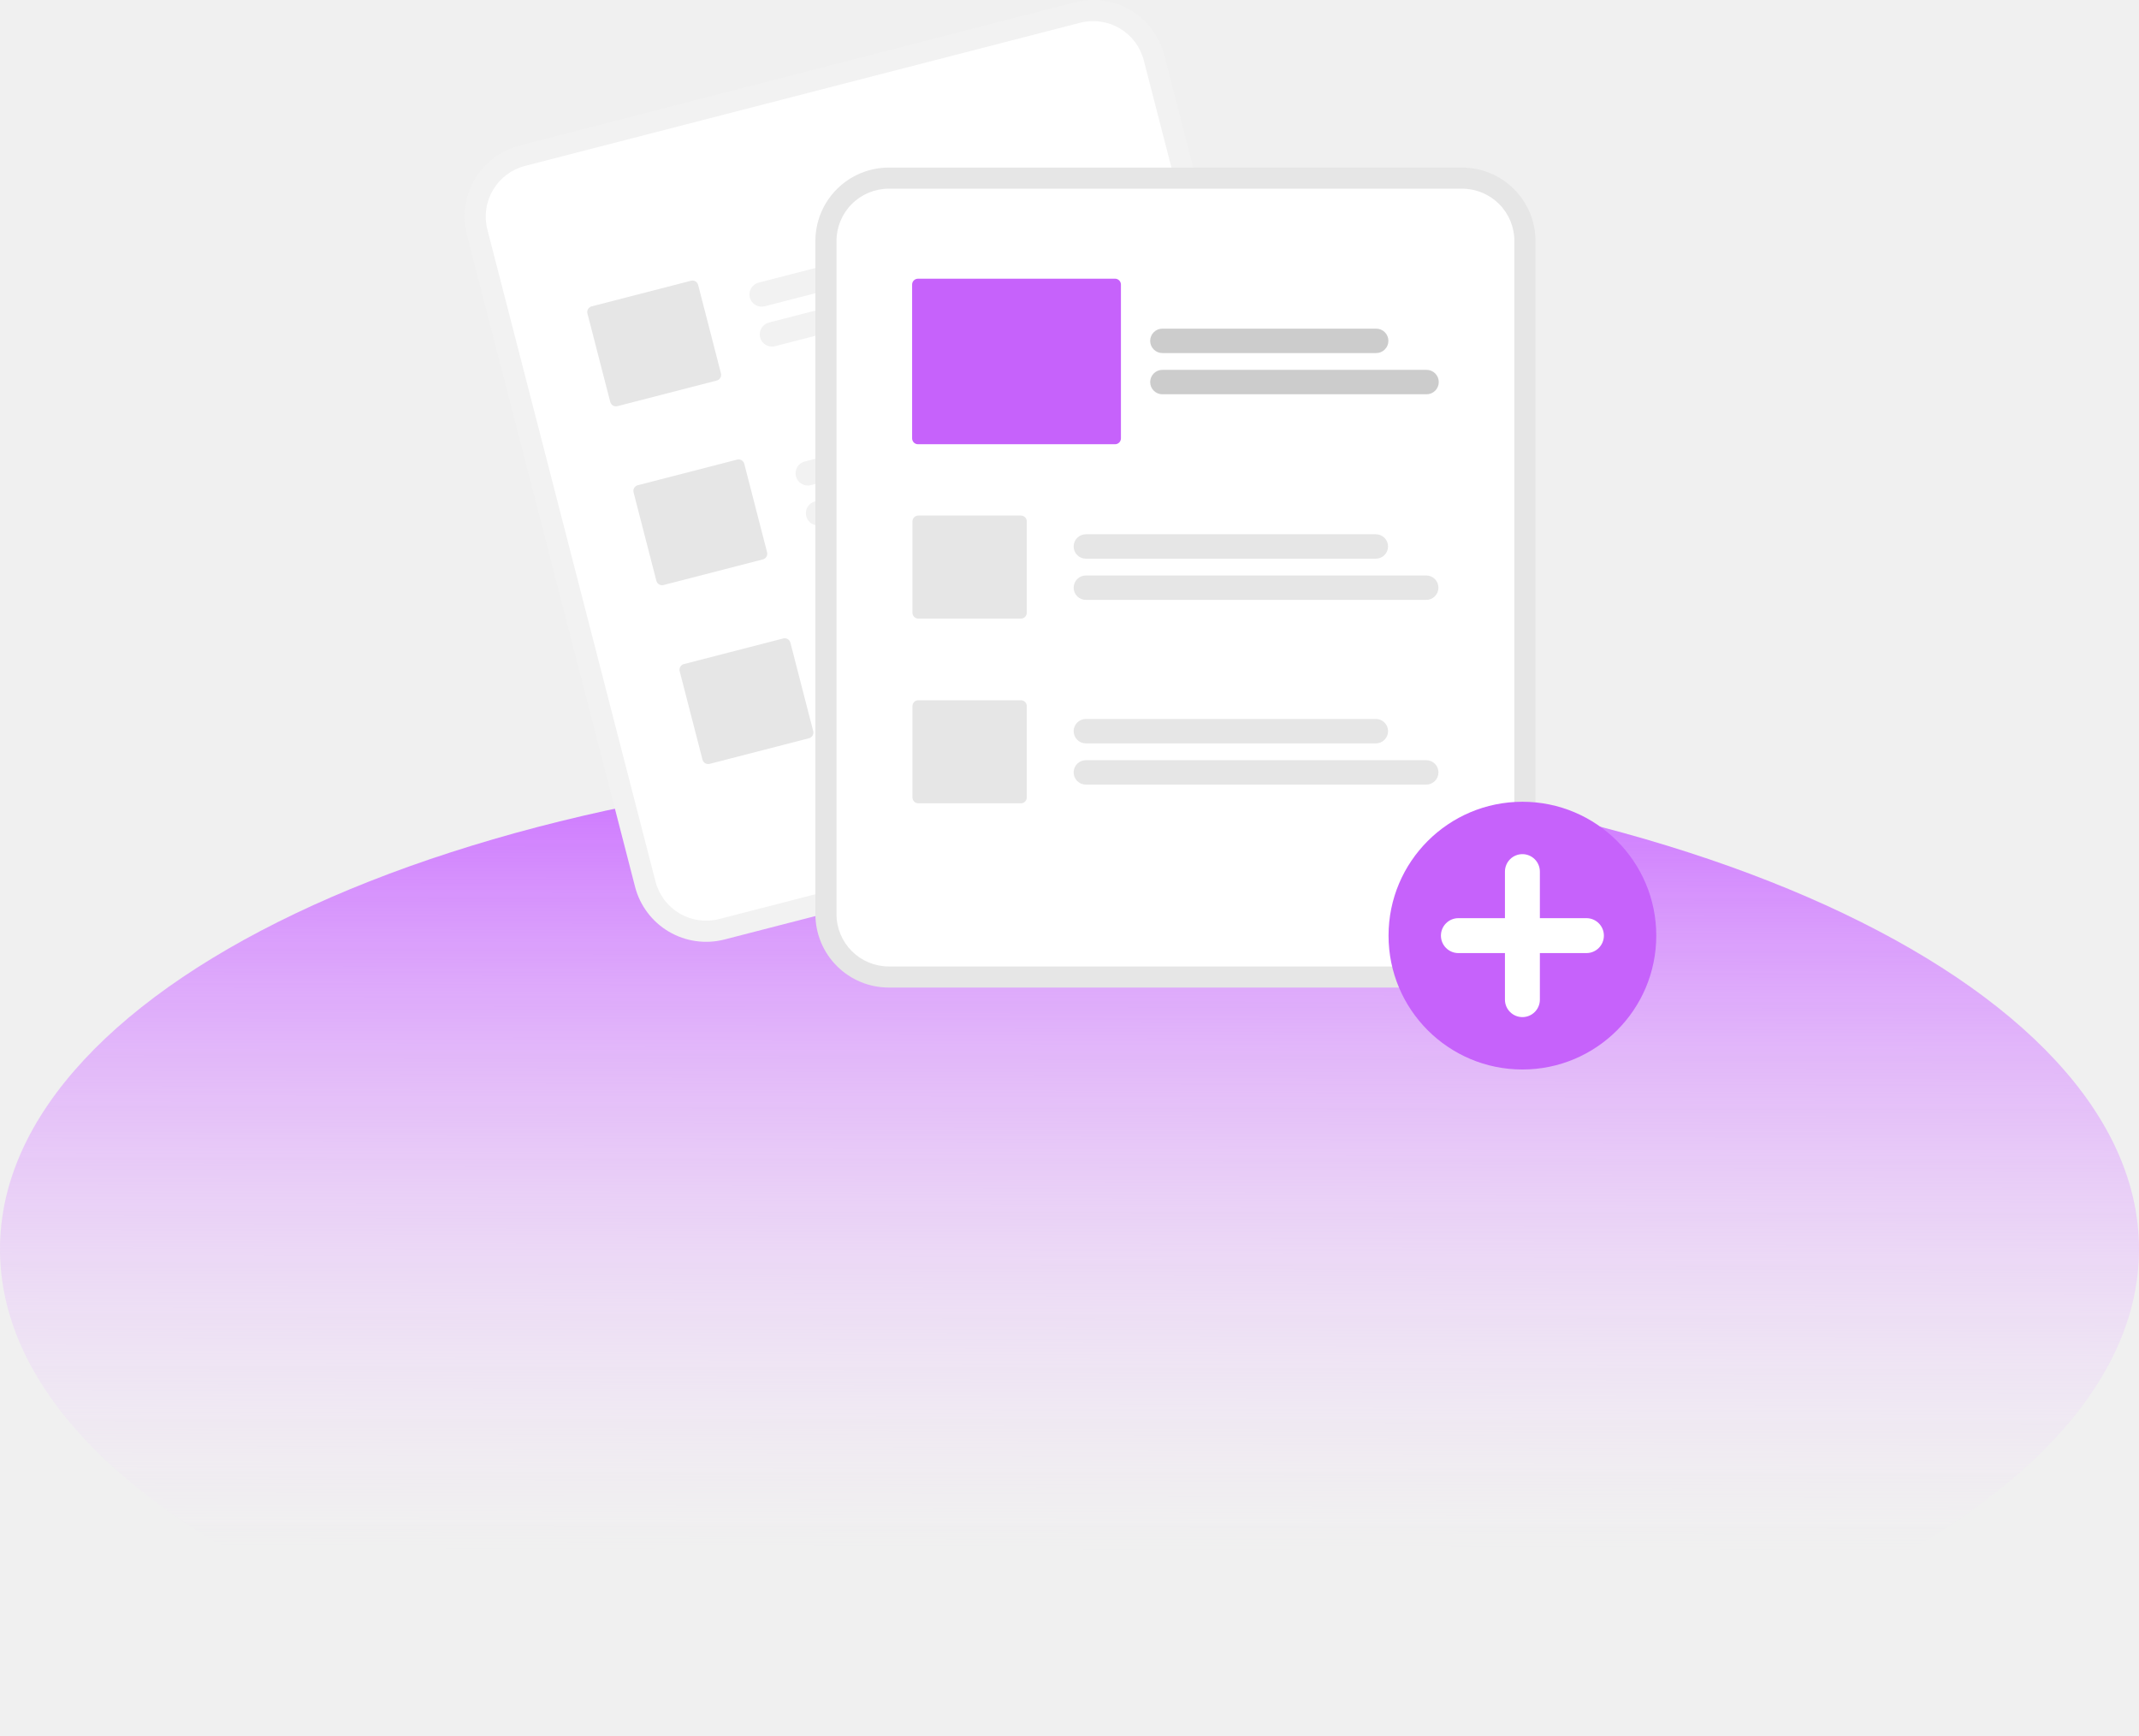
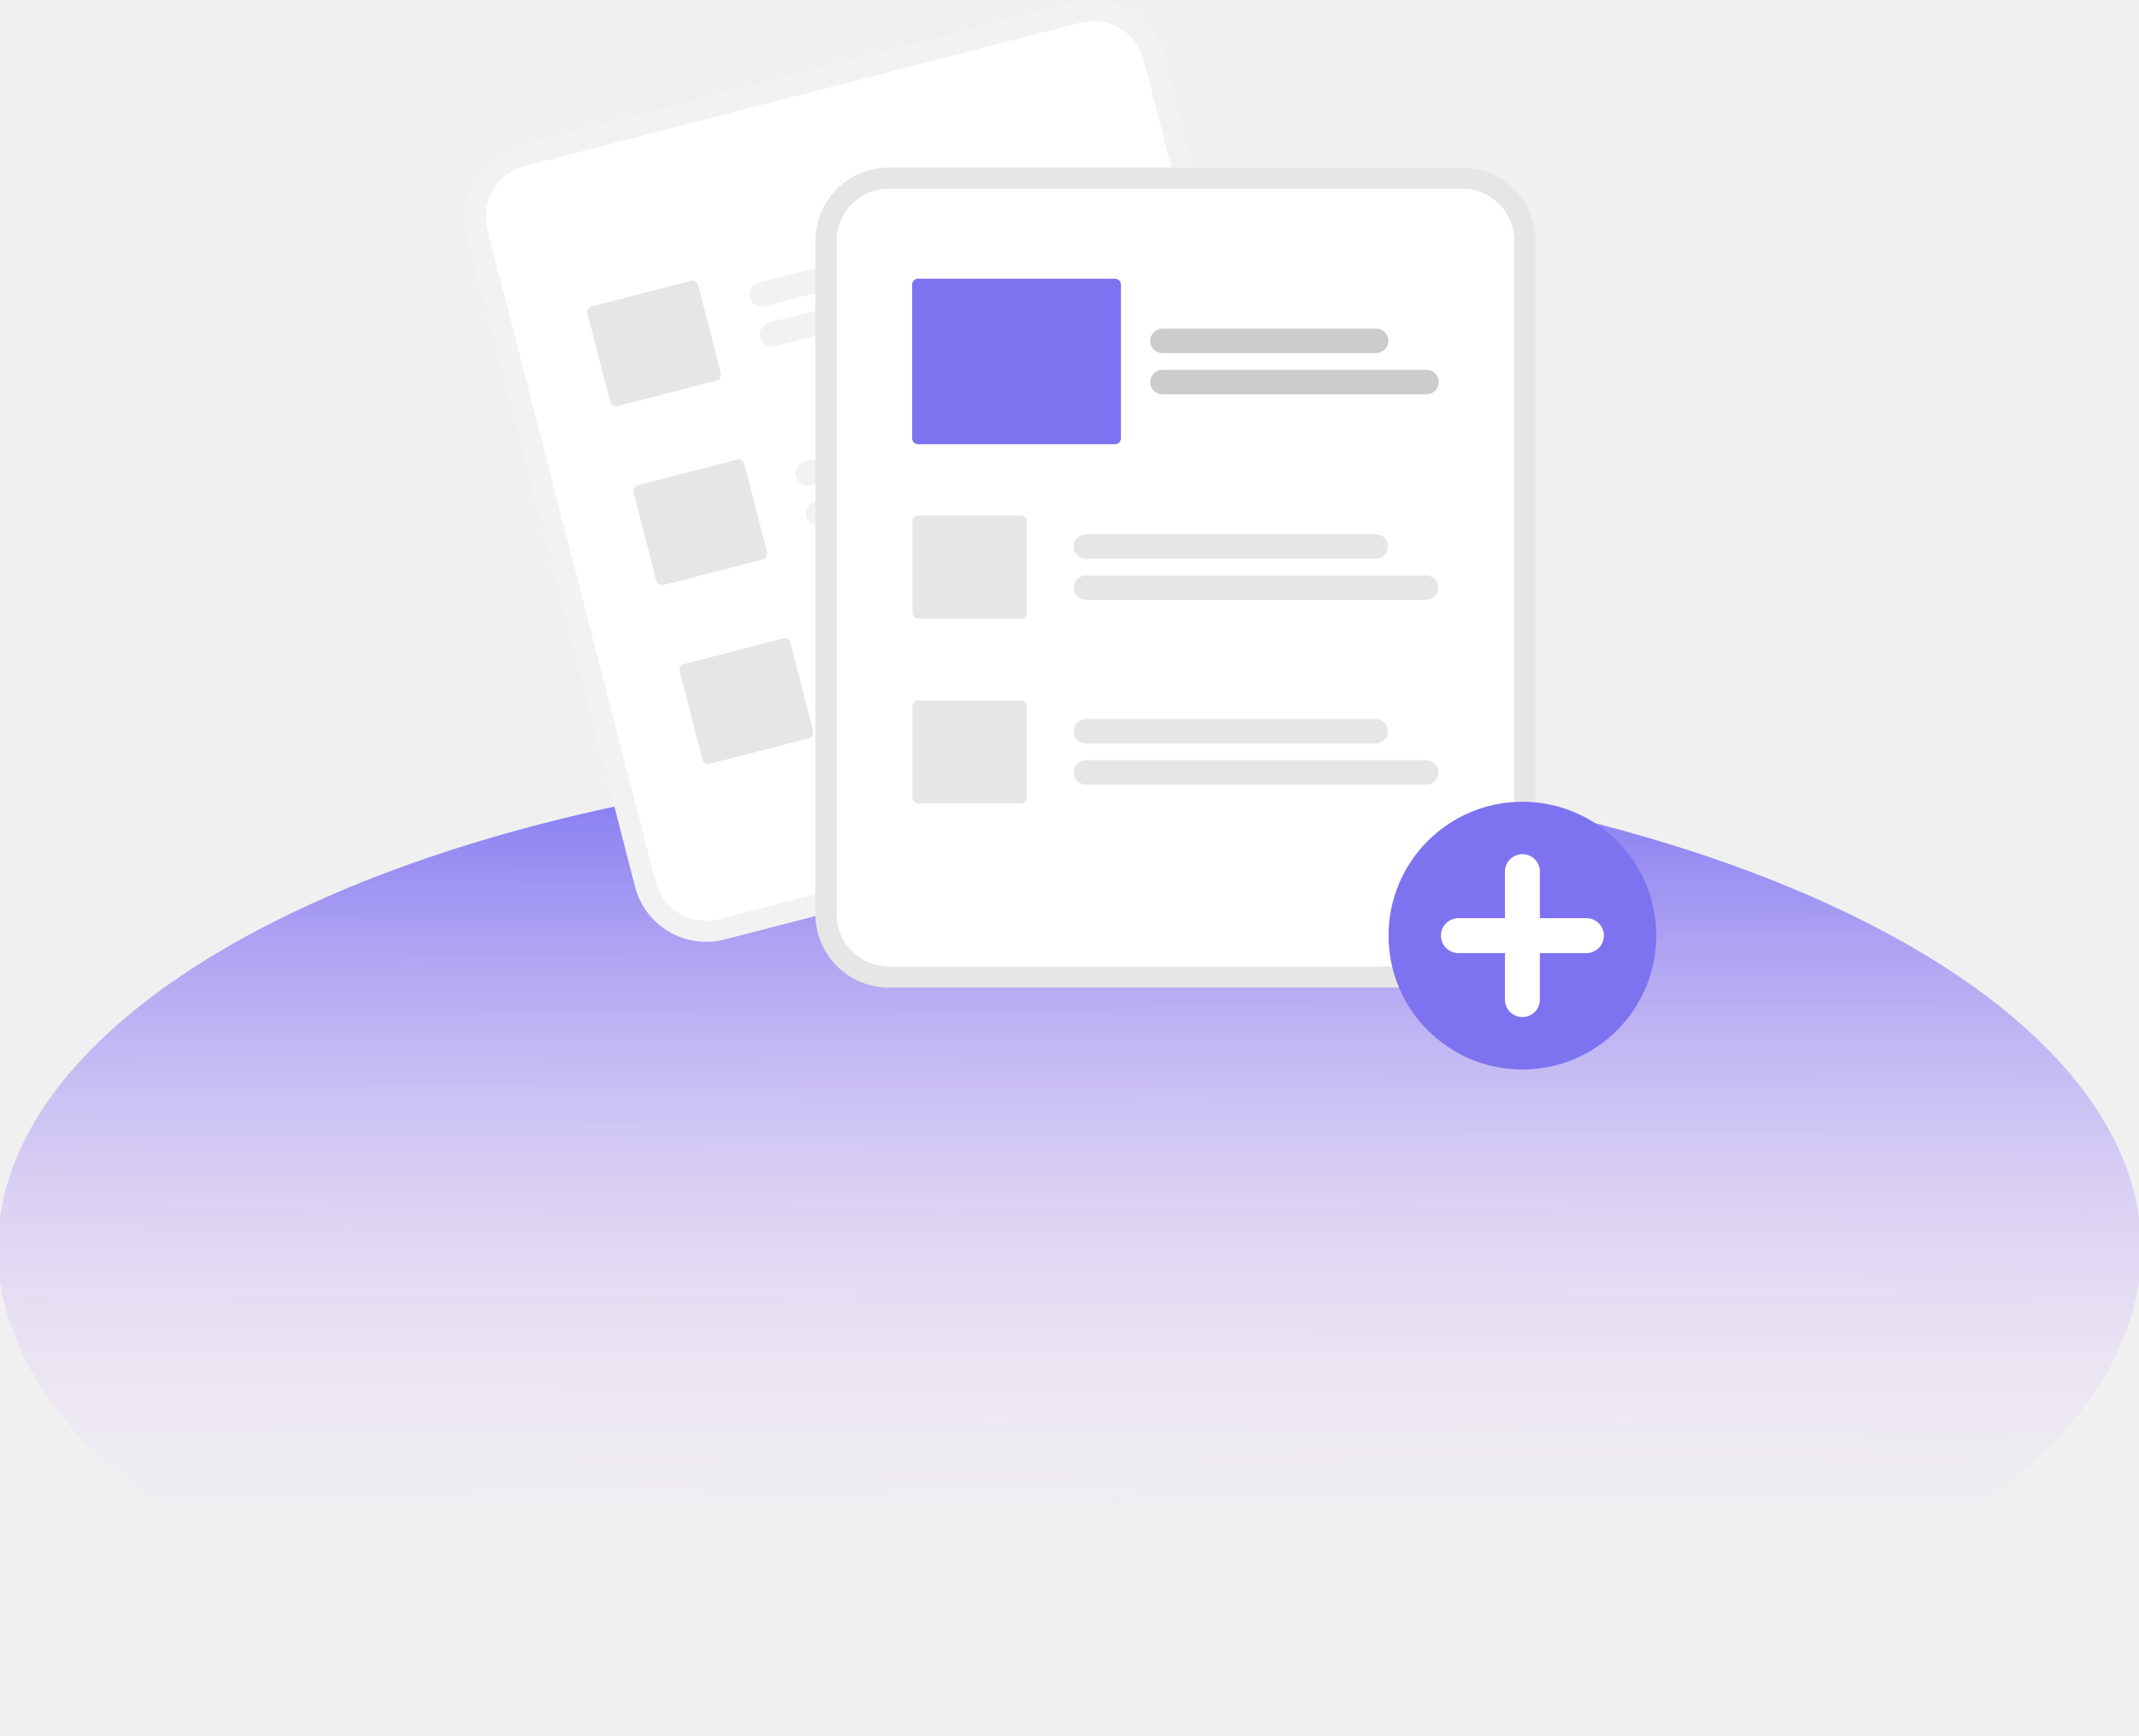
<svg xmlns="http://www.w3.org/2000/svg" fill="none" version="1.1" width="244" height="198" viewBox="0 0 244 198">
  <defs>
-     <linearGradient x1="0.502" y1="1" x2="0.505" y2="0" id="master_svg0_0_4335">
+     <linearGradient x1="0.502" y1="1" x2="0.505" y2="0" id="master_svg0_109_04298">
      <stop offset="0%" stop-color="#D7F3FF" stop-opacity="0" />
      <stop offset="18.823%" stop-color="#F3D7FF" stop-opacity="0" />
-       <stop offset="100%" stop-color="#CB70FF" stop-opacity="1" />
+       <stop offset="100%" stop-color="#7D73F0" stop-opacity="1" />
    </linearGradient>
  </defs>
-   <g>
-     <g>
-       <g>
-         <ellipse cx="122" cy="142.5" rx="122" ry="55.5" fill="url(#master_svg0_0_4335)" fill-opacity="1" />
-       </g>
-       <g>
-         <path d="M122.615,0.263C122.615,0.263,118.192,1.404,118.192,1.404C118.192,1.404,63.697,15.457,63.697,15.457C63.697,15.457,59.274,16.597,59.274,16.597C57.127,17.153,55.289,18.539,54.162,20.449C53.035,22.359,52.712,24.638,53.263,26.786C53.263,26.786,72.443,101.161,72.443,101.161C72.999,103.308,74.384,105.147,76.294,106.274C78.205,107.401,80.484,107.724,82.632,107.173C82.632,107.173,82.643,107.17,82.643,107.17C82.643,107.17,145.961,90.841,145.961,90.841C145.961,90.841,145.973,90.838,145.973,90.838C148.119,90.282,149.958,88.897,151.085,86.987C152.212,85.077,152.535,82.798,151.984,80.649C151.984,80.649,132.804,6.274,132.804,6.274C132.248,4.127,130.863,2.289,128.952,1.162C127.042,0.035,124.763,-0.288,122.615,0.263C122.615,0.263,122.615,0.263,122.615,0.263Z" fill="#F2F2F2" fill-opacity="1" />
-       </g>
-       <g>
-         <path d="M123.216,2.595C123.216,2.595,117.978,3.946,117.978,3.946C117.978,3.946,65.115,17.578,65.115,17.578C65.115,17.578,59.876,18.929,59.876,18.929C58.347,19.325,57.038,20.312,56.235,21.672C55.433,23.032,55.202,24.655,55.595,26.185C55.595,26.185,74.775,100.56,74.775,100.56C75.171,102.089,76.157,103.397,77.518,104.2C78.878,105.002,80.501,105.233,82.031,104.84C82.031,104.84,82.042,104.837,82.042,104.837C82.042,104.837,145.36,88.51,145.36,88.51C145.36,88.51,145.371,88.507,145.371,88.507C146.9,88.111,148.21,87.124,149.012,85.764C149.815,84.404,150.045,82.781,149.652,81.251C149.652,81.251,130.472,6.876,130.472,6.876C130.076,5.347,129.09,4.038,127.73,3.235C126.369,2.433,124.746,2.202,123.216,2.595C123.216,2.595,123.216,2.595,123.216,2.595Z" fill="#FFFFFF" fill-opacity="1" />
-       </g>
-       <g>
-         <path d="M119.261,26.679C119.261,26.679,87.23,34.939,87.23,34.939C86.872,35.032,86.492,34.978,86.174,34.79C85.856,34.602,85.625,34.296,85.533,33.938C85.441,33.58,85.494,33.201,85.682,32.883C85.87,32.564,86.176,32.334,86.534,32.241C86.534,32.241,118.565,23.981,118.565,23.981C118.922,23.889,119.302,23.943,119.62,24.131C119.938,24.319,120.168,24.625,120.26,24.983C120.353,25.34,120.299,25.72,120.112,26.038C119.924,26.356,119.618,26.587,119.261,26.679C119.261,26.679,119.261,26.679,119.261,26.679Z" fill="#F2F2F2" fill-opacity="1" />
-       </g>
-       <g>
-         <path d="M125.999,29.798C125.999,29.798,88.403,39.493,88.403,39.493C88.046,39.585,87.666,39.531,87.348,39.344C87.03,39.156,86.799,38.849,86.707,38.492C86.614,38.134,86.668,37.754,86.856,37.436C87.044,37.118,87.35,36.887,87.708,36.795C87.708,36.795,125.303,27.1,125.303,27.1C125.661,27.008,126.04,27.061,126.359,27.249C126.677,27.437,126.907,27.743,127,28.101C127.092,28.459,127.038,28.838,126.851,29.157C126.663,29.475,126.356,29.705,125.999,29.798C125.999,29.798,125.999,29.798,125.999,29.798Z" fill="#F2F2F2" fill-opacity="1" />
-       </g>
-       <g>
-         <path d="M124.522,47.081C124.522,47.081,92.491,55.341,92.491,55.341C92.314,55.387,92.129,55.397,91.948,55.372C91.767,55.346,91.593,55.285,91.435,55.192C91.278,55.099,91.14,54.976,91.03,54.83C90.92,54.684,90.84,54.518,90.794,54.34C90.748,54.163,90.738,53.979,90.764,53.798C90.789,53.617,90.85,53.442,90.943,53.285C91.036,53.127,91.159,52.989,91.305,52.879C91.452,52.769,91.618,52.689,91.795,52.644C91.795,52.644,123.826,44.383,123.826,44.383C124.003,44.338,124.188,44.327,124.369,44.353C124.55,44.379,124.724,44.44,124.882,44.533C125.039,44.626,125.177,44.749,125.287,44.895C125.397,45.041,125.477,45.207,125.523,45.385C125.569,45.562,125.579,45.746,125.553,45.927C125.528,46.108,125.467,46.283,125.374,46.44C125.281,46.598,125.158,46.736,125.012,46.846C124.865,46.955,124.699,47.036,124.522,47.081C124.522,47.081,124.522,47.081,124.522,47.081Z" fill="#F2F2F2" fill-opacity="1" />
-       </g>
-       <g>
-         <path d="M131.26,50.199C131.26,50.199,93.665,59.895,93.665,59.895C93.488,59.94,93.304,59.951,93.123,59.925C92.941,59.899,92.767,59.838,92.61,59.745C92.452,59.652,92.314,59.529,92.204,59.383C92.094,59.237,92.014,59.071,91.968,58.893C91.923,58.716,91.912,58.532,91.938,58.351C91.964,58.17,92.025,57.995,92.118,57.838C92.211,57.68,92.334,57.542,92.48,57.432C92.626,57.323,92.792,57.242,92.969,57.197C92.969,57.197,130.565,47.502,130.565,47.502C130.922,47.409,131.302,47.463,131.62,47.651C131.939,47.839,132.169,48.145,132.261,48.503C132.354,48.86,132.3,49.24,132.112,49.558C131.925,49.877,131.618,50.107,131.26,50.199C131.26,50.199,131.26,50.199,131.26,50.199Z" fill="#F2F2F2" fill-opacity="1" />
-       </g>
-       <g>
-         <path d="M129.783,67.484C129.783,67.484,97.752,75.744,97.752,75.744C97.395,75.836,97.015,75.782,96.697,75.594C96.379,75.406,96.149,75.1,96.056,74.742C95.964,74.385,96.018,74.005,96.205,73.687C96.393,73.369,96.699,73.138,97.056,73.046C97.056,73.046,129.087,64.786,129.087,64.786C129.445,64.694,129.825,64.747,130.143,64.935C130.461,65.123,130.692,65.429,130.784,65.787C130.876,66.145,130.823,66.524,130.635,66.843C130.447,67.161,130.141,67.391,129.783,67.484C129.783,67.484,129.783,67.484,129.783,67.484Z" fill="#F2F2F2" fill-opacity="1" />
-       </g>
-       <g>
-         <path d="M136.521,70.602C136.521,70.602,98.926,80.297,98.926,80.297C98.749,80.343,98.564,80.353,98.383,80.328C98.202,80.302,98.027,80.241,97.87,80.148C97.712,80.055,97.574,79.932,97.464,79.786C97.354,79.64,97.274,79.473,97.228,79.296C97.183,79.119,97.172,78.934,97.198,78.753C97.223,78.572,97.285,78.397,97.378,78.24C97.471,78.082,97.594,77.945,97.74,77.835C97.887,77.725,98.053,77.645,98.23,77.599C98.23,77.599,135.826,67.904,135.826,67.904C136.183,67.812,136.563,67.865,136.881,68.053C137.2,68.241,137.43,68.547,137.522,68.905C137.615,69.263,137.561,69.643,137.373,69.961C137.186,70.279,136.879,70.51,136.521,70.602C136.521,70.602,136.521,70.602,136.521,70.602Z" fill="#F2F2F2" fill-opacity="1" />
-       </g>
-       <g>
-         <path d="M81.761,43.409C81.761,43.409,70.426,46.332,70.426,46.332C70.254,46.376,70.072,46.35,69.92,46.26C69.767,46.17,69.657,46.023,69.612,45.852C69.612,45.852,67.01,35.762,67.01,35.762C66.966,35.59,66.992,35.408,67.082,35.256C67.172,35.103,67.319,34.993,67.49,34.948C67.49,34.948,78.826,32.025,78.826,32.025C78.997,31.981,79.179,32.007,79.332,32.097C79.484,32.187,79.595,32.333,79.639,32.505C79.639,32.505,82.241,42.595,82.241,42.595C82.285,42.767,82.26,42.949,82.17,43.101C82.08,43.254,81.933,43.364,81.761,43.409C81.761,43.409,81.761,43.409,81.761,43.409Z" fill="#E6E6E6" fill-opacity="1" />
-       </g>
-       <g>
-         <path d="M87.023,63.812C87.023,63.812,75.688,66.735,75.688,66.735C75.516,66.779,75.334,66.753,75.182,66.663C75.029,66.573,74.918,66.427,74.874,66.255C74.874,66.255,72.272,56.165,72.272,56.165C72.228,55.993,72.254,55.811,72.344,55.659C72.434,55.506,72.581,55.396,72.752,55.351C72.752,55.351,84.087,52.428,84.087,52.428C84.259,52.384,84.441,52.41,84.593,52.5C84.746,52.59,84.857,52.737,84.901,52.908C84.901,52.908,87.503,62.998,87.503,62.998C87.547,63.17,87.521,63.352,87.431,63.504C87.341,63.657,87.194,63.768,87.023,63.812C87.023,63.812,87.023,63.812,87.023,63.812Z" fill="#E6E6E6" fill-opacity="1" />
-       </g>
-       <g>
-         <path d="M92.284,84.213C92.284,84.213,80.949,87.137,80.949,87.137C80.777,87.181,80.595,87.155,80.443,87.065C80.29,86.975,80.18,86.828,80.135,86.657C80.135,86.657,77.533,76.566,77.533,76.566C77.489,76.395,77.515,76.213,77.605,76.06C77.695,75.908,77.842,75.797,78.013,75.753C78.013,75.753,89.349,72.83,89.349,72.83C89.52,72.786,89.702,72.811,89.855,72.901C90.007,72.991,90.118,73.138,90.162,73.31C90.162,73.31,92.764,83.4,92.764,83.4C92.808,83.571,92.783,83.753,92.693,83.906C92.603,84.058,92.456,84.169,92.284,84.213C92.284,84.213,92.284,84.213,92.284,84.213Z" fill="#E6E6E6" fill-opacity="1" />
-       </g>
-       <g>
-         <path d="M166.792,19.116C166.792,19.116,101.379,19.116,101.379,19.116C99.161,19.119,97.035,20.001,95.467,21.569C93.898,23.137,93.016,25.264,93.014,27.481C93.014,27.481,93.014,104.29,93.014,104.29C93.016,106.508,93.898,108.634,95.467,110.202C97.035,111.77,99.161,112.652,101.379,112.655C101.379,112.655,166.792,112.655,166.792,112.655C169.01,112.652,171.136,111.77,172.704,110.202C174.272,108.634,175.154,106.508,175.157,104.29C175.157,104.29,175.157,27.481,175.157,27.481C175.154,25.264,174.272,23.137,172.704,21.569C171.136,20.001,169.01,19.119,166.792,19.116C166.792,19.116,166.792,19.116,166.792,19.116Z" fill="#E6E6E6" fill-opacity="1" />
-       </g>
-       <g>
-         <path d="M166.792,21.524C166.792,21.524,101.379,21.524,101.379,21.524C99.8,21.526,98.285,22.154,97.169,23.271C96.052,24.387,95.424,25.902,95.422,27.481C95.422,27.481,95.422,104.289,95.422,104.289C95.424,105.869,96.052,107.383,97.169,108.5C98.285,109.616,99.8,110.245,101.379,110.246C101.379,110.246,166.792,110.246,166.792,110.246C168.371,110.245,169.885,109.616,171.002,108.5C172.119,107.383,172.747,105.869,172.749,104.289C172.749,104.289,172.749,27.481,172.749,27.481C172.747,25.902,172.119,24.387,171.002,23.271C169.885,22.154,168.371,21.526,166.792,21.524C166.792,21.524,166.792,21.524,166.792,21.524Z" fill="#FFFFFF" fill-opacity="1" />
-       </g>
-       <g>
-         <path d="M173.664,122C182.098,122,188.934,115.163,188.934,106.729C188.934,98.296,182.098,91.459,173.664,91.459C165.23,91.459,158.394,98.296,158.394,106.729C158.394,115.163,165.23,122,173.664,122C173.664,122,173.664,122,173.664,122Z" fill="#C662FB" fill-opacity="1" />
-       </g>
-       <g>
-         <path d="M180.967,104.737C180.967,104.737,175.656,104.737,175.656,104.737C175.656,104.737,175.656,99.426,175.656,99.426C175.656,98.898,175.446,98.391,175.073,98.017C174.699,97.644,174.192,97.434,173.664,97.434C173.136,97.434,172.629,97.644,172.256,98.017C171.882,98.391,171.672,98.898,171.672,99.426C171.672,99.426,171.672,104.737,171.672,104.737C171.672,104.737,166.361,104.737,166.361,104.737C165.833,104.737,165.326,104.947,164.953,105.321C164.579,105.694,164.369,106.201,164.369,106.729C164.369,107.257,164.579,107.764,164.953,108.138C165.326,108.511,165.833,108.721,166.361,108.721C166.361,108.721,171.672,108.721,171.672,108.721C171.672,108.721,171.672,114.032,171.672,114.032C171.672,114.561,171.882,115.067,172.256,115.441C172.629,115.814,173.136,116.024,173.664,116.024C174.192,116.024,174.699,115.814,175.073,115.441C175.446,115.067,175.656,114.561,175.656,114.032C175.656,114.032,175.656,108.721,175.656,108.721C175.656,108.721,180.967,108.721,180.967,108.721C181.496,108.721,182.002,108.511,182.376,108.138C182.749,107.764,182.959,107.257,182.959,106.729C182.959,106.201,182.749,105.694,182.376,105.321C182.002,104.947,181.496,104.737,180.967,104.737C180.967,104.737,180.967,104.737,180.967,104.737Z" fill="#FFFFFF" fill-opacity="1" />
-       </g>
-       <g>
-         <path d="M156.947,63.73C156.947,63.73,123.868,63.73,123.868,63.73C123.685,63.731,123.504,63.695,123.335,63.625C123.165,63.555,123.012,63.452,122.882,63.323C122.753,63.194,122.65,63.04,122.58,62.871C122.51,62.702,122.474,62.52,122.474,62.337C122.474,62.154,122.51,61.973,122.58,61.804C122.65,61.635,122.753,61.481,122.882,61.352C123.012,61.222,123.165,61.12,123.335,61.05C123.504,60.98,123.685,60.944,123.868,60.944C123.868,60.944,156.947,60.944,156.947,60.944C157.316,60.945,157.67,61.092,157.931,61.353C158.192,61.614,158.339,61.968,158.339,62.337C158.339,62.707,158.192,63.061,157.931,63.322C157.67,63.583,157.316,63.73,156.947,63.73C156.947,63.73,156.947,63.73,156.947,63.73Z" fill="#E6E6E6" fill-opacity="1" />
-       </g>
-       <g>
-         <path d="M162.693,68.432C162.693,68.432,123.868,68.432,123.868,68.432C123.685,68.432,123.504,68.396,123.335,68.326C123.165,68.256,123.012,68.153,122.882,68.024C122.753,67.895,122.65,67.741,122.58,67.572C122.51,67.403,122.474,67.222,122.474,67.039C122.474,66.855,122.51,66.674,122.58,66.505C122.65,66.336,122.753,66.182,122.882,66.053C123.012,65.924,123.165,65.821,123.335,65.751C123.504,65.681,123.685,65.645,123.868,65.646C123.868,65.646,162.693,65.646,162.693,65.646C163.063,65.646,163.417,65.792,163.678,66.054C163.94,66.315,164.086,66.669,164.086,67.039C164.086,67.408,163.94,67.762,163.678,68.024C163.417,68.285,163.063,68.432,162.693,68.432C162.693,68.432,162.693,68.432,162.693,68.432Z" fill="#E6E6E6" fill-opacity="1" />
-       </g>
-       <g>
-         <path d="M156.947,84.8C156.947,84.8,123.868,84.8,123.868,84.8C123.685,84.8,123.504,84.765,123.335,84.695C123.165,84.625,123.012,84.522,122.882,84.393C122.753,84.263,122.65,84.11,122.58,83.941C122.51,83.772,122.474,83.59,122.474,83.407C122.474,83.224,122.51,83.043,122.58,82.874C122.65,82.705,122.753,82.551,122.882,82.422C123.012,82.292,123.165,82.19,123.335,82.12C123.504,82.05,123.685,82.014,123.868,82.014C123.868,82.014,156.947,82.014,156.947,82.014C157.317,82.014,157.671,82.161,157.932,82.422C158.193,82.683,158.34,83.038,158.34,83.407C158.34,83.777,158.193,84.131,157.932,84.392C157.671,84.653,157.317,84.8,156.947,84.8C156.947,84.8,156.947,84.8,156.947,84.8Z" fill="#E6E6E6" fill-opacity="1" />
-       </g>
-       <g>
-         <path d="M162.693,89.502C162.693,89.502,123.868,89.502,123.868,89.502C123.685,89.502,123.504,89.466,123.335,89.396C123.165,89.326,123.012,89.224,122.882,89.094C122.753,88.965,122.65,88.811,122.58,88.642C122.51,88.473,122.474,88.292,122.474,88.109C122.474,87.926,122.51,87.745,122.58,87.575C122.65,87.406,122.753,87.253,122.882,87.123C123.012,86.994,123.165,86.891,123.335,86.821C123.504,86.752,123.685,86.716,123.868,86.716C123.868,86.716,162.693,86.716,162.693,86.716C162.876,86.716,163.058,86.752,163.227,86.821C163.396,86.891,163.55,86.994,163.679,87.123C163.809,87.253,163.912,87.406,163.982,87.575C164.052,87.745,164.088,87.926,164.088,88.109C164.088,88.292,164.052,88.473,163.982,88.642C163.912,88.811,163.809,88.965,163.679,89.094C163.55,89.224,163.396,89.326,163.227,89.396C163.058,89.466,162.876,89.502,162.693,89.502C162.693,89.502,162.693,89.502,162.693,89.502Z" fill="#E6E6E6" fill-opacity="1" />
-       </g>
-       <g>
-         <path d="M116.459,70.566C116.459,70.566,104.753,70.566,104.753,70.566C104.576,70.566,104.406,70.495,104.281,70.37C104.156,70.245,104.085,70.075,104.085,69.898C104.085,69.898,104.085,59.478,104.085,59.478C104.085,59.3,104.156,59.131,104.281,59.005C104.406,58.88,104.576,58.81,104.753,58.81C104.753,58.81,116.459,58.81,116.459,58.81C116.636,58.81,116.806,58.88,116.931,59.005C117.057,59.131,117.127,59.3,117.127,59.478C117.127,59.478,117.127,69.898,117.127,69.898C117.127,70.075,117.057,70.245,116.931,70.37C116.806,70.495,116.636,70.566,116.459,70.566C116.459,70.566,116.459,70.566,116.459,70.566Z" fill="#E6E6E6" fill-opacity="1" />
-       </g>
-       <g>
-         <path d="M116.459,91.636C116.459,91.636,104.753,91.636,104.753,91.636C104.576,91.636,104.406,91.565,104.281,91.44C104.156,91.315,104.085,91.145,104.085,90.968C104.085,90.968,104.085,80.548,104.085,80.548C104.085,80.371,104.156,80.201,104.281,80.076C104.406,79.951,104.576,79.88,104.753,79.88C104.753,79.88,116.459,79.88,116.459,79.88C116.636,79.88,116.806,79.951,116.931,80.076C117.057,80.201,117.127,80.371,117.127,80.548C117.127,80.548,117.127,90.968,117.127,90.968C117.127,91.145,117.057,91.315,116.931,91.44C116.806,91.565,116.636,91.636,116.459,91.636C116.459,91.636,116.459,91.636,116.459,91.636Z" fill="#E6E6E6" fill-opacity="1" />
-       </g>
-       <g>
-         <path d="M156.984,40.275C156.984,40.275,132.596,40.275,132.596,40.275C132.227,40.275,131.872,40.129,131.611,39.867C131.35,39.606,131.203,39.252,131.203,38.882C131.203,38.513,131.35,38.159,131.611,37.897C131.872,37.636,132.227,37.489,132.596,37.489C132.596,37.489,156.984,37.489,156.984,37.489C157.353,37.489,157.708,37.636,157.969,37.897C158.23,38.159,158.377,38.513,158.377,38.882C158.377,39.252,158.23,39.606,157.969,39.867C157.708,40.129,157.353,40.275,156.984,40.275C156.984,40.275,156.984,40.275,156.984,40.275Z" fill="#CCCCCC" fill-opacity="1" />
-       </g>
-       <g>
-         <path d="M162.73,44.977C162.73,44.977,132.596,44.977,132.596,44.977C132.413,44.977,132.232,44.94,132.063,44.87C131.894,44.8,131.74,44.698,131.611,44.568C131.482,44.439,131.379,44.286,131.309,44.117C131.239,43.948,131.203,43.766,131.203,43.583C131.203,43.401,131.239,43.219,131.309,43.05C131.379,42.881,131.482,42.728,131.611,42.598C131.74,42.469,131.894,42.366,132.063,42.296C132.232,42.226,132.413,42.19,132.596,42.19C132.596,42.19,162.73,42.19,162.73,42.19C163.1,42.19,163.454,42.337,163.715,42.598C163.976,42.86,164.123,43.214,164.123,43.583C164.123,43.953,163.976,44.307,163.715,44.568C163.454,44.83,163.1,44.977,162.73,44.977C162.73,44.977,162.73,44.977,162.73,44.977Z" fill="#CCCCCC" fill-opacity="1" />
-       </g>
-       <g>
-         <path d="M127.199,50.675C127.199,50.675,104.715,50.675,104.715,50.675C104.538,50.675,104.368,50.604,104.243,50.479C104.118,50.354,104.048,50.184,104.047,50.007C104.047,50.007,104.047,32.46,104.047,32.46C104.048,32.283,104.118,32.113,104.243,31.988C104.368,31.863,104.538,31.792,104.715,31.792C104.715,31.792,127.199,31.792,127.199,31.792C127.376,31.792,127.546,31.863,127.671,31.988C127.796,32.113,127.866,32.283,127.867,32.46C127.867,32.46,127.867,50.007,127.867,50.007C127.866,50.184,127.796,50.354,127.671,50.479C127.546,50.604,127.376,50.675,127.199,50.675C127.199,50.675,127.199,50.675,127.199,50.675Z" fill="#C662FB" fill-opacity="1" />
-       </g>
-     </g>
-   </g>
+   <ellipse cx="122" cy="142.5" rx="122.25" ry="55.75" fill="url(#master_svg0_109_04298)" fill-opacity="1" />
+   <path d="M122.615,0.263C122.615,0.263,118.192,1.404,118.192,1.404C118.192,1.404,63.697,15.457,63.697,15.457C63.697,15.457,59.274,16.597,59.274,16.597C57.127,17.153,55.289,18.539,54.162,20.449C53.035,22.359,52.712,24.638,53.263,26.786C53.263,26.786,72.443,101.161,72.443,101.161C72.999,103.308,74.384,105.147,76.294,106.274C78.205,107.401,80.484,107.724,82.632,107.173C82.632,107.173,82.643,107.17,82.643,107.17C82.643,107.17,145.961,90.841,145.961,90.841C145.961,90.841,145.973,90.838,145.973,90.838C148.119,90.282,149.958,88.897,151.085,86.987C152.212,85.077,152.535,82.798,151.984,80.649C151.984,80.649,132.804,6.274,132.804,6.274C132.248,4.127,130.863,2.289,128.952,1.162C127.042,0.035,124.763,-0.288,122.615,0.263C122.615,0.263,122.615,0.263,122.615,0.263Z" fill="#F2F2F2" fill-opacity="1" />
+   <path d="M123.216,2.595C123.216,2.595,117.978,3.946,117.978,3.946C117.978,3.946,65.115,17.578,65.115,17.578C65.115,17.578,59.876,18.929,59.876,18.929C58.347,19.325,57.038,20.312,56.235,21.672C55.433,23.032,55.202,24.655,55.595,26.185C55.595,26.185,74.775,100.56,74.775,100.56C75.171,102.089,76.157,103.398,77.518,104.201C78.878,105.003,80.501,105.234,82.031,104.841C82.031,104.841,82.042,104.838,82.042,104.838C82.042,104.838,145.36,88.51,145.36,88.51C145.36,88.51,145.371,88.507,145.371,88.507C146.9,88.111,148.21,87.124,149.012,85.764C149.815,84.404,150.045,82.781,149.652,81.251C149.652,81.251,130.472,6.876,130.472,6.876C130.076,5.347,129.09,4.038,127.73,3.235C126.369,2.433,124.746,2.202,123.216,2.595C123.216,2.595,123.216,2.595,123.216,2.595Z" fill="#FFFFFF" fill-opacity="1" />
+   <path d="M119.261,26.679C119.261,26.679,87.23,34.939,87.23,34.939C86.872,35.032,86.492,34.978,86.174,34.79C85.856,34.602,85.625,34.296,85.533,33.938C85.441,33.58,85.494,33.201,85.682,32.883C85.87,32.564,86.176,32.334,86.534,32.241C86.534,32.241,118.565,23.981,118.565,23.981C118.922,23.889,119.302,23.943,119.62,24.131C119.938,24.319,120.168,24.625,120.26,24.983C120.353,25.34,120.299,25.72,120.112,26.038C119.924,26.356,119.618,26.587,119.261,26.679C119.261,26.679,119.261,26.679,119.261,26.679Z" fill="#F2F2F2" fill-opacity="1" />
+   <path d="M125.999,29.798C125.999,29.798,88.403,39.493,88.403,39.493C88.046,39.585,87.666,39.531,87.348,39.344C87.03,39.156,86.799,38.849,86.707,38.492C86.614,38.134,86.668,37.754,86.856,37.436C87.044,37.118,87.35,36.887,87.708,36.795C87.708,36.795,125.303,27.1,125.303,27.1C125.661,27.008,126.04,27.061,126.359,27.249C126.677,27.437,126.907,27.743,127,28.101C127.092,28.459,127.038,28.838,126.851,29.157C126.663,29.475,126.356,29.705,125.999,29.798C125.999,29.798,125.999,29.798,125.999,29.798Z" fill="#F2F2F2" fill-opacity="1" />
+   <path d="M124.522,47.081C124.522,47.081,92.491,55.341,92.491,55.341C92.314,55.387,92.129,55.397,91.948,55.372C91.767,55.346,91.593,55.285,91.435,55.192C91.278,55.099,91.14,54.976,91.03,54.83C90.92,54.684,90.84,54.518,90.794,54.34C90.748,54.163,90.738,53.979,90.764,53.798C90.789,53.617,90.85,53.442,90.943,53.285C91.036,53.127,91.159,52.989,91.305,52.879C91.452,52.769,91.618,52.689,91.795,52.644C91.795,52.644,123.826,44.383,123.826,44.383C124.003,44.338,124.188,44.327,124.369,44.353C124.55,44.379,124.724,44.44,124.882,44.533C125.039,44.626,125.177,44.749,125.287,44.895C125.397,45.041,125.477,45.207,125.523,45.385C125.569,45.562,125.579,45.746,125.553,45.927C125.528,46.108,125.467,46.283,125.374,46.44C125.281,46.598,125.158,46.736,125.012,46.846C124.865,46.955,124.699,47.036,124.522,47.081C124.522,47.081,124.522,47.081,124.522,47.081Z" fill="#F2F2F2" fill-opacity="1" />
+   <path d="M131.26,50.199C131.26,50.199,93.665,59.895,93.665,59.895C93.488,59.94,93.304,59.951,93.123,59.925C92.941,59.899,92.767,59.838,92.61,59.745C92.452,59.652,92.314,59.529,92.204,59.383C92.094,59.237,92.014,59.071,91.968,58.893C91.923,58.716,91.912,58.532,91.938,58.351C91.964,58.17,92.025,57.995,92.118,57.838C92.211,57.68,92.334,57.542,92.48,57.432C92.626,57.323,92.792,57.242,92.969,57.197C92.969,57.197,130.565,47.502,130.565,47.502C130.922,47.409,131.302,47.463,131.62,47.651C131.939,47.839,132.169,48.145,132.261,48.503C132.354,48.86,132.3,49.24,132.112,49.558C131.925,49.877,131.618,50.107,131.26,50.199C131.26,50.199,131.26,50.199,131.26,50.199Z" fill="#F2F2F2" fill-opacity="1" />
+   <path d="M129.783,67.484C129.783,67.484,97.752,75.744,97.752,75.744C97.395,75.836,97.015,75.782,96.697,75.594C96.379,75.406,96.149,75.1,96.056,74.742C95.964,74.385,96.018,74.005,96.205,73.687C96.393,73.369,96.699,73.138,97.056,73.046C97.056,73.046,129.087,64.786,129.087,64.786C129.445,64.694,129.825,64.747,130.143,64.935C130.461,65.123,130.692,65.429,130.784,65.787C130.876,66.145,130.823,66.524,130.635,66.843C130.447,67.161,130.141,67.391,129.783,67.484C129.783,67.484,129.783,67.484,129.783,67.484Z" fill="#F2F2F2" fill-opacity="1" />
+   <path d="M136.521,70.602C136.521,70.602,98.926,80.297,98.926,80.297C98.749,80.343,98.564,80.353,98.383,80.328C98.202,80.302,98.027,80.241,97.87,80.148C97.712,80.055,97.574,79.932,97.464,79.786C97.354,79.64,97.274,79.473,97.228,79.296C97.183,79.119,97.172,78.934,97.198,78.753C97.223,78.572,97.285,78.397,97.378,78.24C97.471,78.082,97.594,77.945,97.74,77.835C97.887,77.725,98.053,77.645,98.23,77.599C98.23,77.599,135.826,67.904,135.826,67.904C136.183,67.812,136.563,67.865,136.881,68.053C137.2,68.241,137.43,68.547,137.522,68.905C137.615,69.263,137.561,69.643,137.373,69.961C137.186,70.279,136.879,70.51,136.521,70.602C136.521,70.602,136.521,70.602,136.521,70.602Z" fill="#F2F2F2" fill-opacity="1" />
+   <path d="M81.761,43.409C81.761,43.409,70.426,46.332,70.426,46.332C70.254,46.376,70.072,46.35,69.92,46.26C69.767,46.17,69.657,46.023,69.612,45.852C69.612,45.852,67.01,35.762,67.01,35.762C66.966,35.59,66.992,35.408,67.082,35.256C67.172,35.103,67.319,34.993,67.49,34.948C67.49,34.948,78.826,32.025,78.826,32.025C78.997,31.981,79.179,32.007,79.332,32.097C79.484,32.187,79.595,32.333,79.639,32.505C79.639,32.505,82.241,42.595,82.241,42.595C82.285,42.767,82.26,42.949,82.17,43.101C82.08,43.254,81.933,43.364,81.761,43.409C81.761,43.409,81.761,43.409,81.761,43.409Z" fill="#E6E6E6" fill-opacity="1" />
+   <path d="M87.023,63.812C87.023,63.812,75.688,66.735,75.688,66.735C75.516,66.779,75.334,66.753,75.182,66.663C75.029,66.573,74.918,66.427,74.874,66.255C74.874,66.255,72.272,56.165,72.272,56.165C72.228,55.993,72.254,55.811,72.344,55.659C72.434,55.506,72.581,55.396,72.752,55.351C72.752,55.351,84.087,52.428,84.087,52.428C84.259,52.384,84.441,52.41,84.593,52.5C84.746,52.59,84.857,52.737,84.901,52.908C84.901,52.908,87.503,62.998,87.503,62.998C87.547,63.17,87.521,63.352,87.431,63.504C87.341,63.657,87.194,63.768,87.023,63.812C87.023,63.812,87.023,63.812,87.023,63.812Z" fill="#E6E6E6" fill-opacity="1" />
+   <path d="M92.284,84.213C92.284,84.213,80.949,87.137,80.949,87.137C80.777,87.181,80.595,87.155,80.443,87.065C80.29,86.975,80.18,86.828,80.135,86.657C80.135,86.657,77.533,76.566,77.533,76.566C77.489,76.395,77.515,76.213,77.605,76.06C77.695,75.908,77.842,75.797,78.013,75.753C78.013,75.753,89.349,72.83,89.349,72.83C89.52,72.786,89.702,72.811,89.855,72.901C90.007,72.991,90.118,73.138,90.162,73.31C90.162,73.31,92.764,83.4,92.764,83.4C92.808,83.571,92.783,83.753,92.693,83.906C92.603,84.058,92.456,84.169,92.284,84.213C92.284,84.213,92.284,84.213,92.284,84.213Z" fill="#E6E6E6" fill-opacity="1" />
+   <path d="M166.792,19.116C166.792,19.116,101.379,19.116,101.379,19.116C99.161,19.119,97.035,20.001,95.467,21.569C93.898,23.137,93.016,25.264,93.014,27.481C93.014,27.481,93.014,104.29,93.014,104.29C93.016,106.508,93.898,108.634,95.467,110.202C97.035,111.77,99.161,112.652,101.379,112.655C101.379,112.655,166.792,112.655,166.792,112.655C169.01,112.652,171.136,111.77,172.704,110.202C174.272,108.634,175.154,106.508,175.157,104.29C175.157,104.29,175.157,27.481,175.157,27.481C175.154,25.264,174.272,23.137,172.704,21.569C171.136,20.001,169.01,19.119,166.792,19.116C166.792,19.116,166.792,19.116,166.792,19.116Z" fill="#E6E6E6" fill-opacity="1" />
+   <path d="M166.792,21.524C166.792,21.524,101.379,21.524,101.379,21.524C99.8,21.526,98.285,22.154,97.169,23.271C96.052,24.387,95.424,25.902,95.422,27.481C95.422,27.481,95.422,104.289,95.422,104.289C95.424,105.869,96.052,107.383,97.169,108.5C98.285,109.616,99.8,110.245,101.379,110.246C101.379,110.246,166.792,110.246,166.792,110.246C168.371,110.245,169.885,109.616,171.002,108.5C172.119,107.383,172.747,105.869,172.749,104.289C172.749,104.289,172.749,27.481,172.749,27.481C172.747,25.902,172.119,24.387,171.002,23.271C169.885,22.154,168.371,21.526,166.792,21.524C166.792,21.524,166.792,21.524,166.792,21.524Z" fill="#FFFFFF" fill-opacity="1" />
+   <path d="M173.664,122C182.098,122,188.934,115.163,188.934,106.729C188.934,98.296,182.098,91.459,173.664,91.459C165.23,91.459,158.394,98.296,158.394,106.729C158.394,115.163,165.23,122,173.664,122C173.664,122,173.664,122,173.664,122Z" fill="#7D73F0" fill-opacity="1" />
+   <path d="M180.967,104.737C180.967,104.737,175.656,104.737,175.656,104.737C175.656,104.737,175.656,99.426,175.656,99.426C175.656,98.898,175.446,98.391,175.073,98.017C174.699,97.644,174.192,97.434,173.664,97.434C173.136,97.434,172.629,97.644,172.256,98.017C171.882,98.391,171.672,98.898,171.672,99.426C171.672,99.426,171.672,104.737,171.672,104.737C171.672,104.737,166.361,104.737,166.361,104.737C165.833,104.737,165.326,104.947,164.953,105.321C164.579,105.694,164.369,106.201,164.369,106.729C164.369,107.257,164.579,107.764,164.953,108.138C165.326,108.511,165.833,108.721,166.361,108.721C166.361,108.721,171.672,108.721,171.672,108.721C171.672,108.721,171.672,114.032,171.672,114.032C171.672,114.561,171.882,115.067,172.256,115.441C172.629,115.814,173.136,116.024,173.664,116.024C174.192,116.024,174.699,115.814,175.073,115.441C175.446,115.067,175.656,114.561,175.656,114.032C175.656,114.032,175.656,108.721,175.656,108.721C175.656,108.721,180.967,108.721,180.967,108.721C181.496,108.721,182.002,108.511,182.376,108.138C182.749,107.764,182.959,107.257,182.959,106.729C182.959,106.201,182.749,105.694,182.376,105.321C182.002,104.947,181.496,104.737,180.967,104.737C180.967,104.737,180.967,104.737,180.967,104.737Z" fill="#FFFFFF" fill-opacity="1" />
+   <path d="M156.947,63.73C156.947,63.73,123.868,63.73,123.868,63.73C123.685,63.731,123.504,63.695,123.335,63.625C123.165,63.555,123.012,63.452,122.882,63.323C122.753,63.194,122.65,63.04,122.58,62.871C122.51,62.702,122.474,62.52,122.474,62.337C122.474,62.154,122.51,61.973,122.58,61.804C122.65,61.635,122.753,61.481,122.882,61.352C123.012,61.222,123.165,61.12,123.335,61.05C123.504,60.98,123.685,60.944,123.868,60.944C123.868,60.944,156.947,60.944,156.947,60.944C157.316,60.945,157.67,61.092,157.931,61.353C158.192,61.614,158.339,61.968,158.339,62.337C158.339,62.707,158.192,63.061,157.931,63.322C157.67,63.583,157.316,63.73,156.947,63.73C156.947,63.73,156.947,63.73,156.947,63.73Z" fill="#E6E6E6" fill-opacity="1" />
+   <path d="M162.693,68.432C162.693,68.432,123.868,68.432,123.868,68.432C123.685,68.432,123.504,68.396,123.335,68.326C123.165,68.256,123.012,68.153,122.882,68.024C122.753,67.895,122.65,67.741,122.58,67.572C122.51,67.403,122.474,67.222,122.474,67.039C122.474,66.855,122.51,66.674,122.58,66.505C122.65,66.336,122.753,66.182,122.882,66.053C123.012,65.924,123.165,65.821,123.335,65.751C123.504,65.681,123.685,65.645,123.868,65.646C123.868,65.646,162.693,65.646,162.693,65.646C163.063,65.646,163.417,65.792,163.678,66.054C163.94,66.315,164.086,66.669,164.086,67.039C164.086,67.408,163.94,67.762,163.678,68.024C163.417,68.285,163.063,68.432,162.693,68.432C162.693,68.432,162.693,68.432,162.693,68.432Z" fill="#E6E6E6" fill-opacity="1" />
+   <path d="M156.947,84.8C156.947,84.8,123.868,84.8,123.868,84.8C123.685,84.8,123.504,84.765,123.335,84.695C123.165,84.625,123.012,84.522,122.882,84.393C122.753,84.263,122.65,84.11,122.58,83.941C122.51,83.772,122.474,83.59,122.474,83.407C122.474,83.224,122.51,83.043,122.58,82.874C122.65,82.705,122.753,82.551,122.882,82.422C123.012,82.292,123.165,82.19,123.335,82.12C123.504,82.05,123.685,82.014,123.868,82.014C123.868,82.014,156.947,82.014,156.947,82.014C157.317,82.014,157.671,82.161,157.932,82.422C158.193,82.683,158.34,83.038,158.34,83.407C158.34,83.777,158.193,84.131,157.932,84.392C157.671,84.653,157.317,84.8,156.947,84.8C156.947,84.8,156.947,84.8,156.947,84.8Z" fill="#E6E6E6" fill-opacity="1" />
+   <path d="M162.693,89.502C162.693,89.502,123.868,89.502,123.868,89.502C123.685,89.502,123.504,89.466,123.335,89.396C123.165,89.326,123.012,89.224,122.882,89.094C122.753,88.965,122.65,88.811,122.58,88.642C122.51,88.473,122.474,88.292,122.474,88.109C122.474,87.926,122.51,87.745,122.58,87.575C122.65,87.406,122.753,87.253,122.882,87.123C123.012,86.994,123.165,86.891,123.335,86.821C123.504,86.752,123.685,86.716,123.868,86.716C123.868,86.716,162.693,86.716,162.693,86.716C162.876,86.716,163.058,86.752,163.227,86.821C163.396,86.891,163.55,86.994,163.679,87.123C163.809,87.253,163.912,87.406,163.982,87.575C164.052,87.745,164.088,87.926,164.088,88.109C164.088,88.292,164.052,88.473,163.982,88.642C163.912,88.811,163.809,88.965,163.679,89.094C163.55,89.224,163.396,89.326,163.227,89.396C163.058,89.466,162.876,89.502,162.693,89.502C162.693,89.502,162.693,89.502,162.693,89.502Z" fill="#E6E6E6" fill-opacity="1" />
+   <path d="M116.459,70.566C116.459,70.566,104.753,70.566,104.753,70.566C104.576,70.566,104.406,70.495,104.281,70.37C104.156,70.245,104.085,70.075,104.085,69.898C104.085,69.898,104.085,59.478,104.085,59.478C104.085,59.3,104.156,59.131,104.281,59.005C104.406,58.88,104.576,58.81,104.753,58.81C104.753,58.81,116.459,58.81,116.459,58.81C116.636,58.81,116.806,58.88,116.931,59.005C117.057,59.131,117.127,59.3,117.127,59.478C117.127,59.478,117.127,69.898,117.127,69.898C117.127,70.075,117.057,70.245,116.931,70.37C116.806,70.495,116.636,70.566,116.459,70.566C116.459,70.566,116.459,70.566,116.459,70.566Z" fill="#E6E6E6" fill-opacity="1" />
+   <path d="M116.459,91.636C116.459,91.636,104.753,91.636,104.753,91.636C104.576,91.636,104.406,91.565,104.281,91.44C104.156,91.315,104.085,91.145,104.085,90.968C104.085,90.968,104.085,80.548,104.085,80.548C104.085,80.371,104.156,80.201,104.281,80.076C104.406,79.951,104.576,79.88,104.753,79.88C104.753,79.88,116.459,79.88,116.459,79.88C116.636,79.88,116.806,79.951,116.931,80.076C117.057,80.201,117.127,80.371,117.127,80.548C117.127,80.548,117.127,90.968,117.127,90.968C117.127,91.145,117.057,91.315,116.931,91.44C116.806,91.565,116.636,91.636,116.459,91.636C116.459,91.636,116.459,91.636,116.459,91.636Z" fill="#E6E6E6" fill-opacity="1" />
+   <path d="M156.984,40.275C156.984,40.275,132.596,40.275,132.596,40.275C132.227,40.275,131.872,40.129,131.611,39.867C131.35,39.606,131.203,39.252,131.203,38.882C131.203,38.513,131.35,38.159,131.611,37.897C131.872,37.636,132.227,37.489,132.596,37.489C132.596,37.489,156.984,37.489,156.984,37.489C157.353,37.489,157.708,37.636,157.969,37.897C158.23,38.159,158.377,38.513,158.377,38.882C158.377,39.252,158.23,39.606,157.969,39.867C157.708,40.129,157.353,40.275,156.984,40.275C156.984,40.275,156.984,40.275,156.984,40.275Z" fill="#CCCCCC" fill-opacity="1" />
+   <path d="M162.73,44.977C162.73,44.977,132.596,44.977,132.596,44.977C132.413,44.977,132.232,44.94,132.063,44.87C131.894,44.8,131.74,44.698,131.611,44.568C131.482,44.439,131.379,44.286,131.309,44.117C131.239,43.948,131.203,43.766,131.203,43.583C131.203,43.401,131.239,43.219,131.309,43.05C131.379,42.881,131.482,42.728,131.611,42.598C131.74,42.469,131.894,42.366,132.063,42.296C132.232,42.226,132.413,42.19,132.596,42.19C132.596,42.19,162.73,42.19,162.73,42.19C163.1,42.19,163.454,42.337,163.715,42.598C163.976,42.86,164.123,43.214,164.123,43.583C164.123,43.953,163.976,44.307,163.715,44.568C163.454,44.83,163.1,44.977,162.73,44.977C162.73,44.977,162.73,44.977,162.73,44.977Z" fill="#CCCCCC" fill-opacity="1" />
+   <path d="M127.199,50.675C127.199,50.675,104.715,50.675,104.715,50.675C104.538,50.675,104.368,50.604,104.243,50.479C104.118,50.354,104.048,50.184,104.047,50.007C104.047,50.007,104.047,32.46,104.047,32.46C104.048,32.283,104.118,32.113,104.243,31.988C104.368,31.863,104.538,31.792,104.715,31.792C104.715,31.792,127.199,31.792,127.199,31.792C127.376,31.792,127.546,31.863,127.671,31.988C127.796,32.113,127.866,32.283,127.867,32.46C127.867,32.46,127.867,50.007,127.867,50.007C127.866,50.184,127.796,50.354,127.671,50.479C127.546,50.604,127.376,50.675,127.199,50.675C127.199,50.675,127.199,50.675,127.199,50.675Z" fill="#7D73F0" fill-opacity="1" />
</svg>
